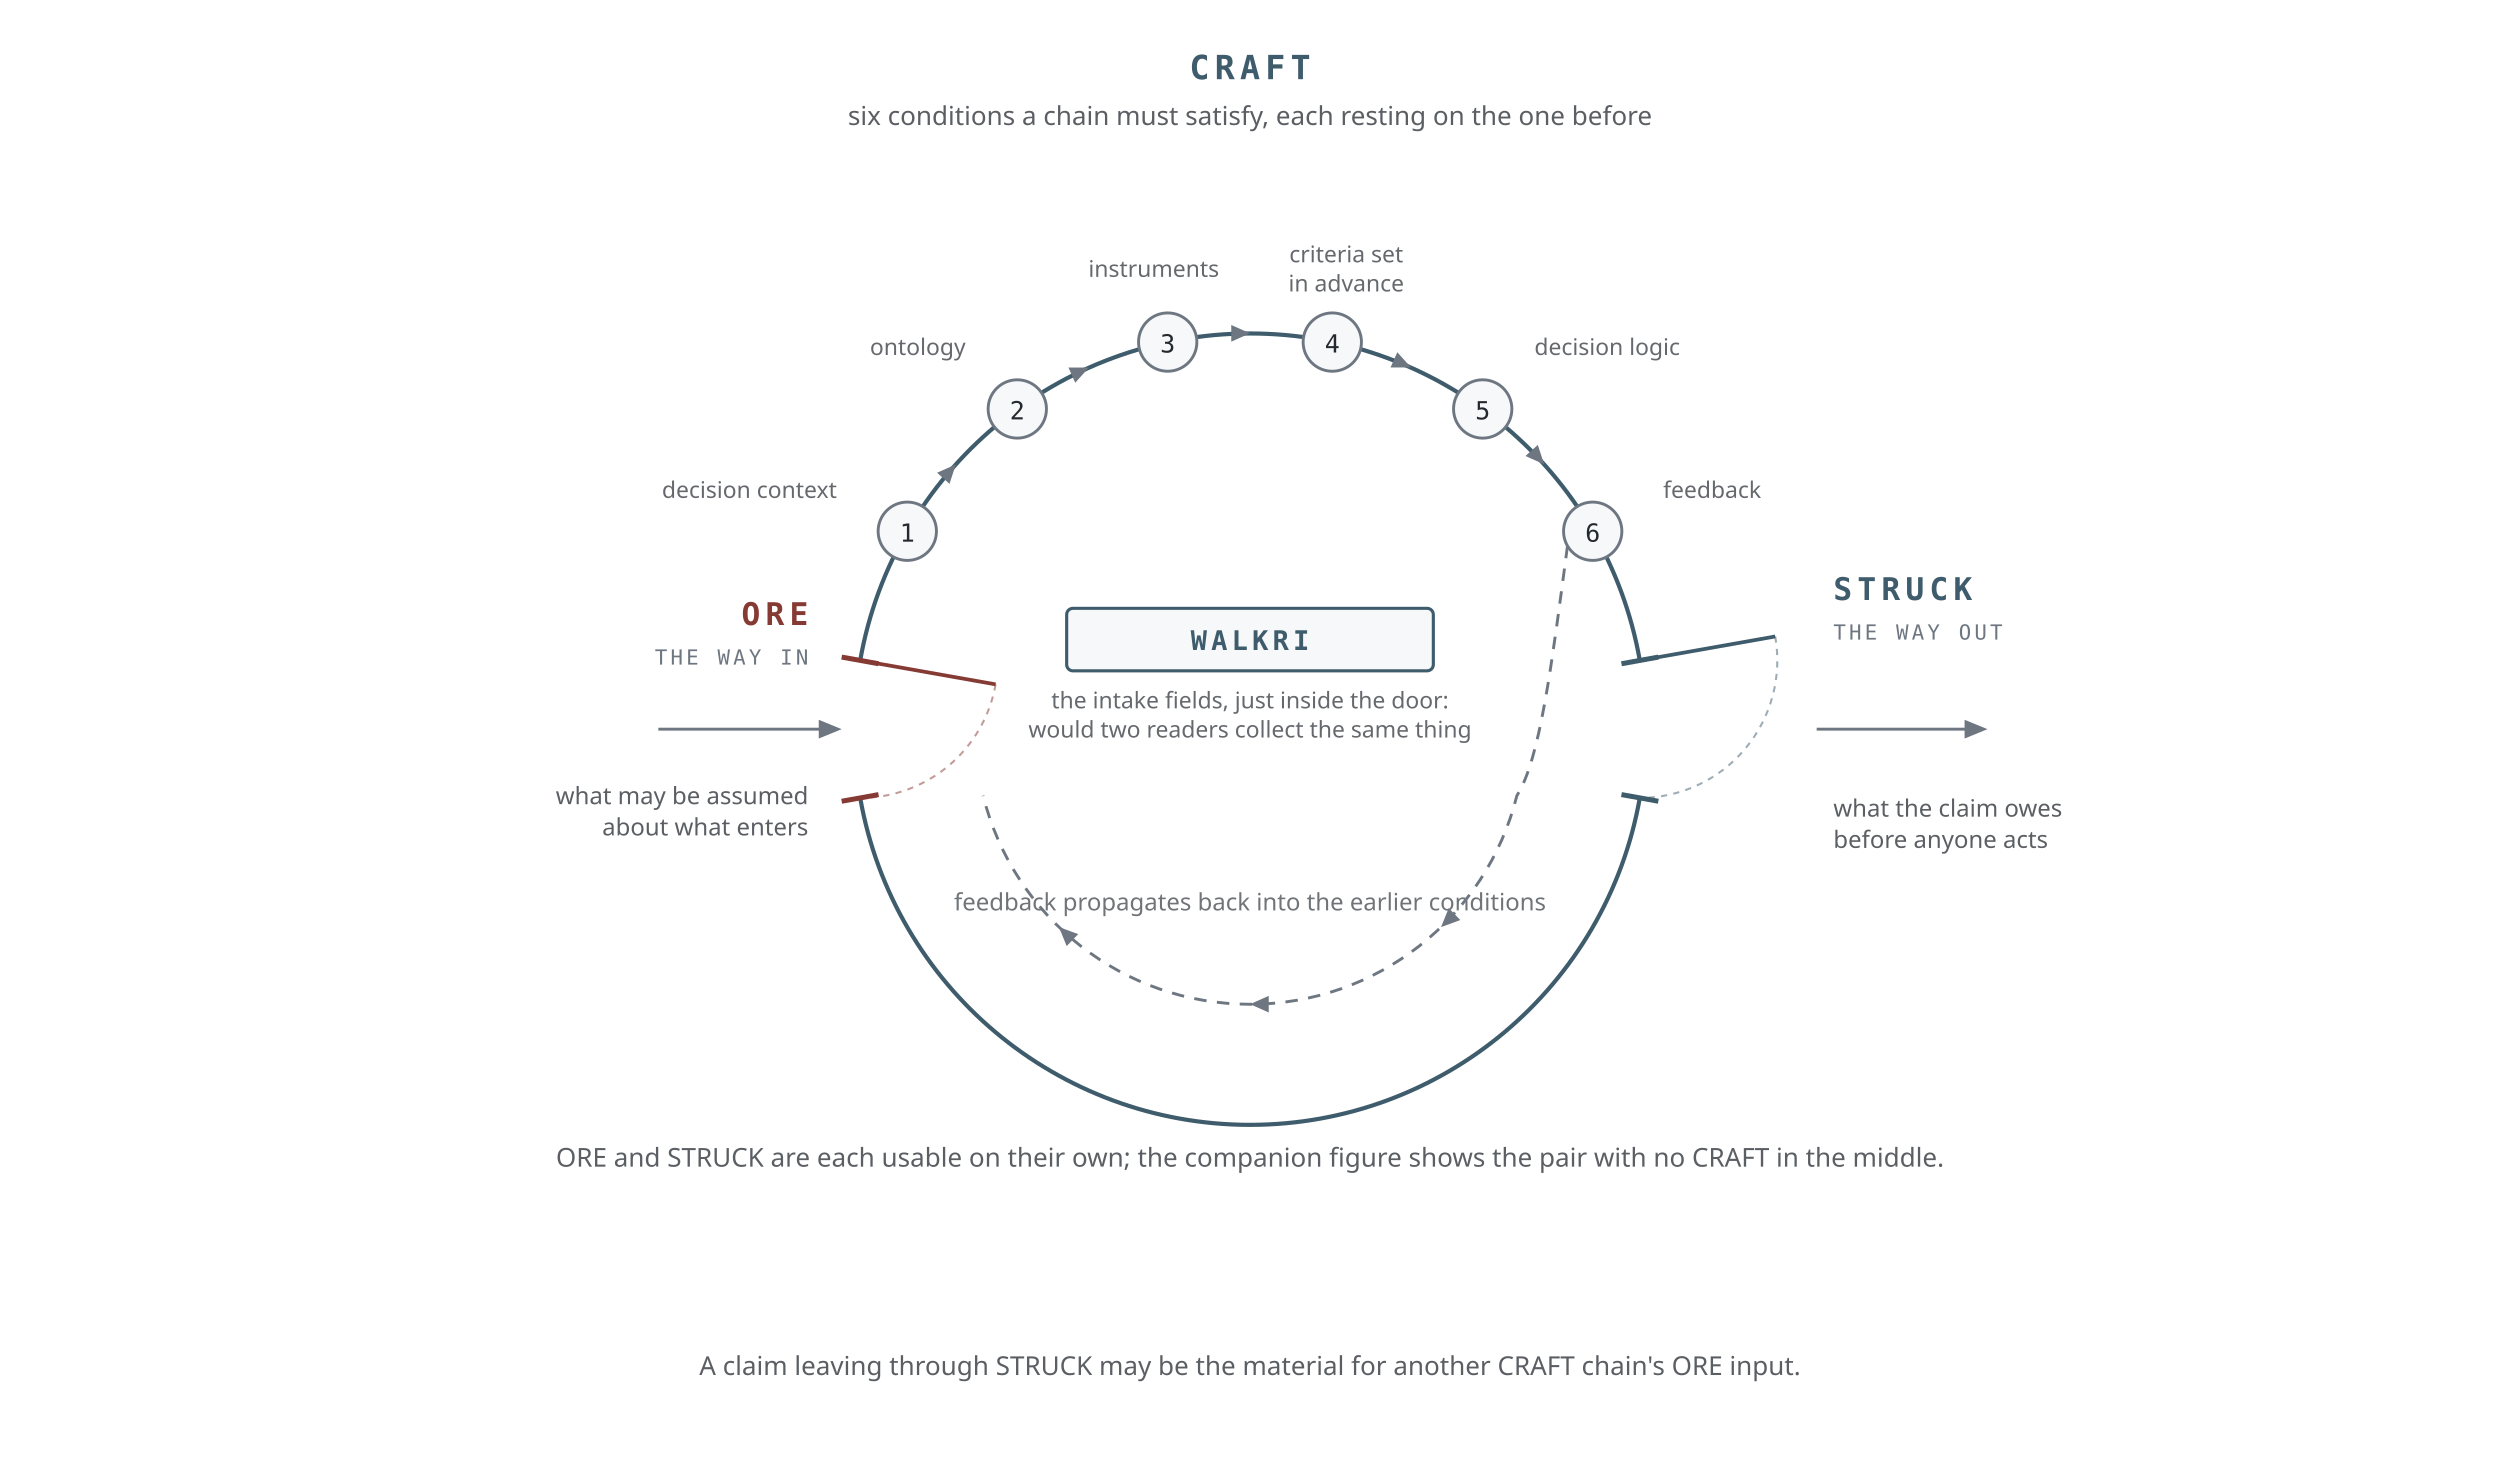
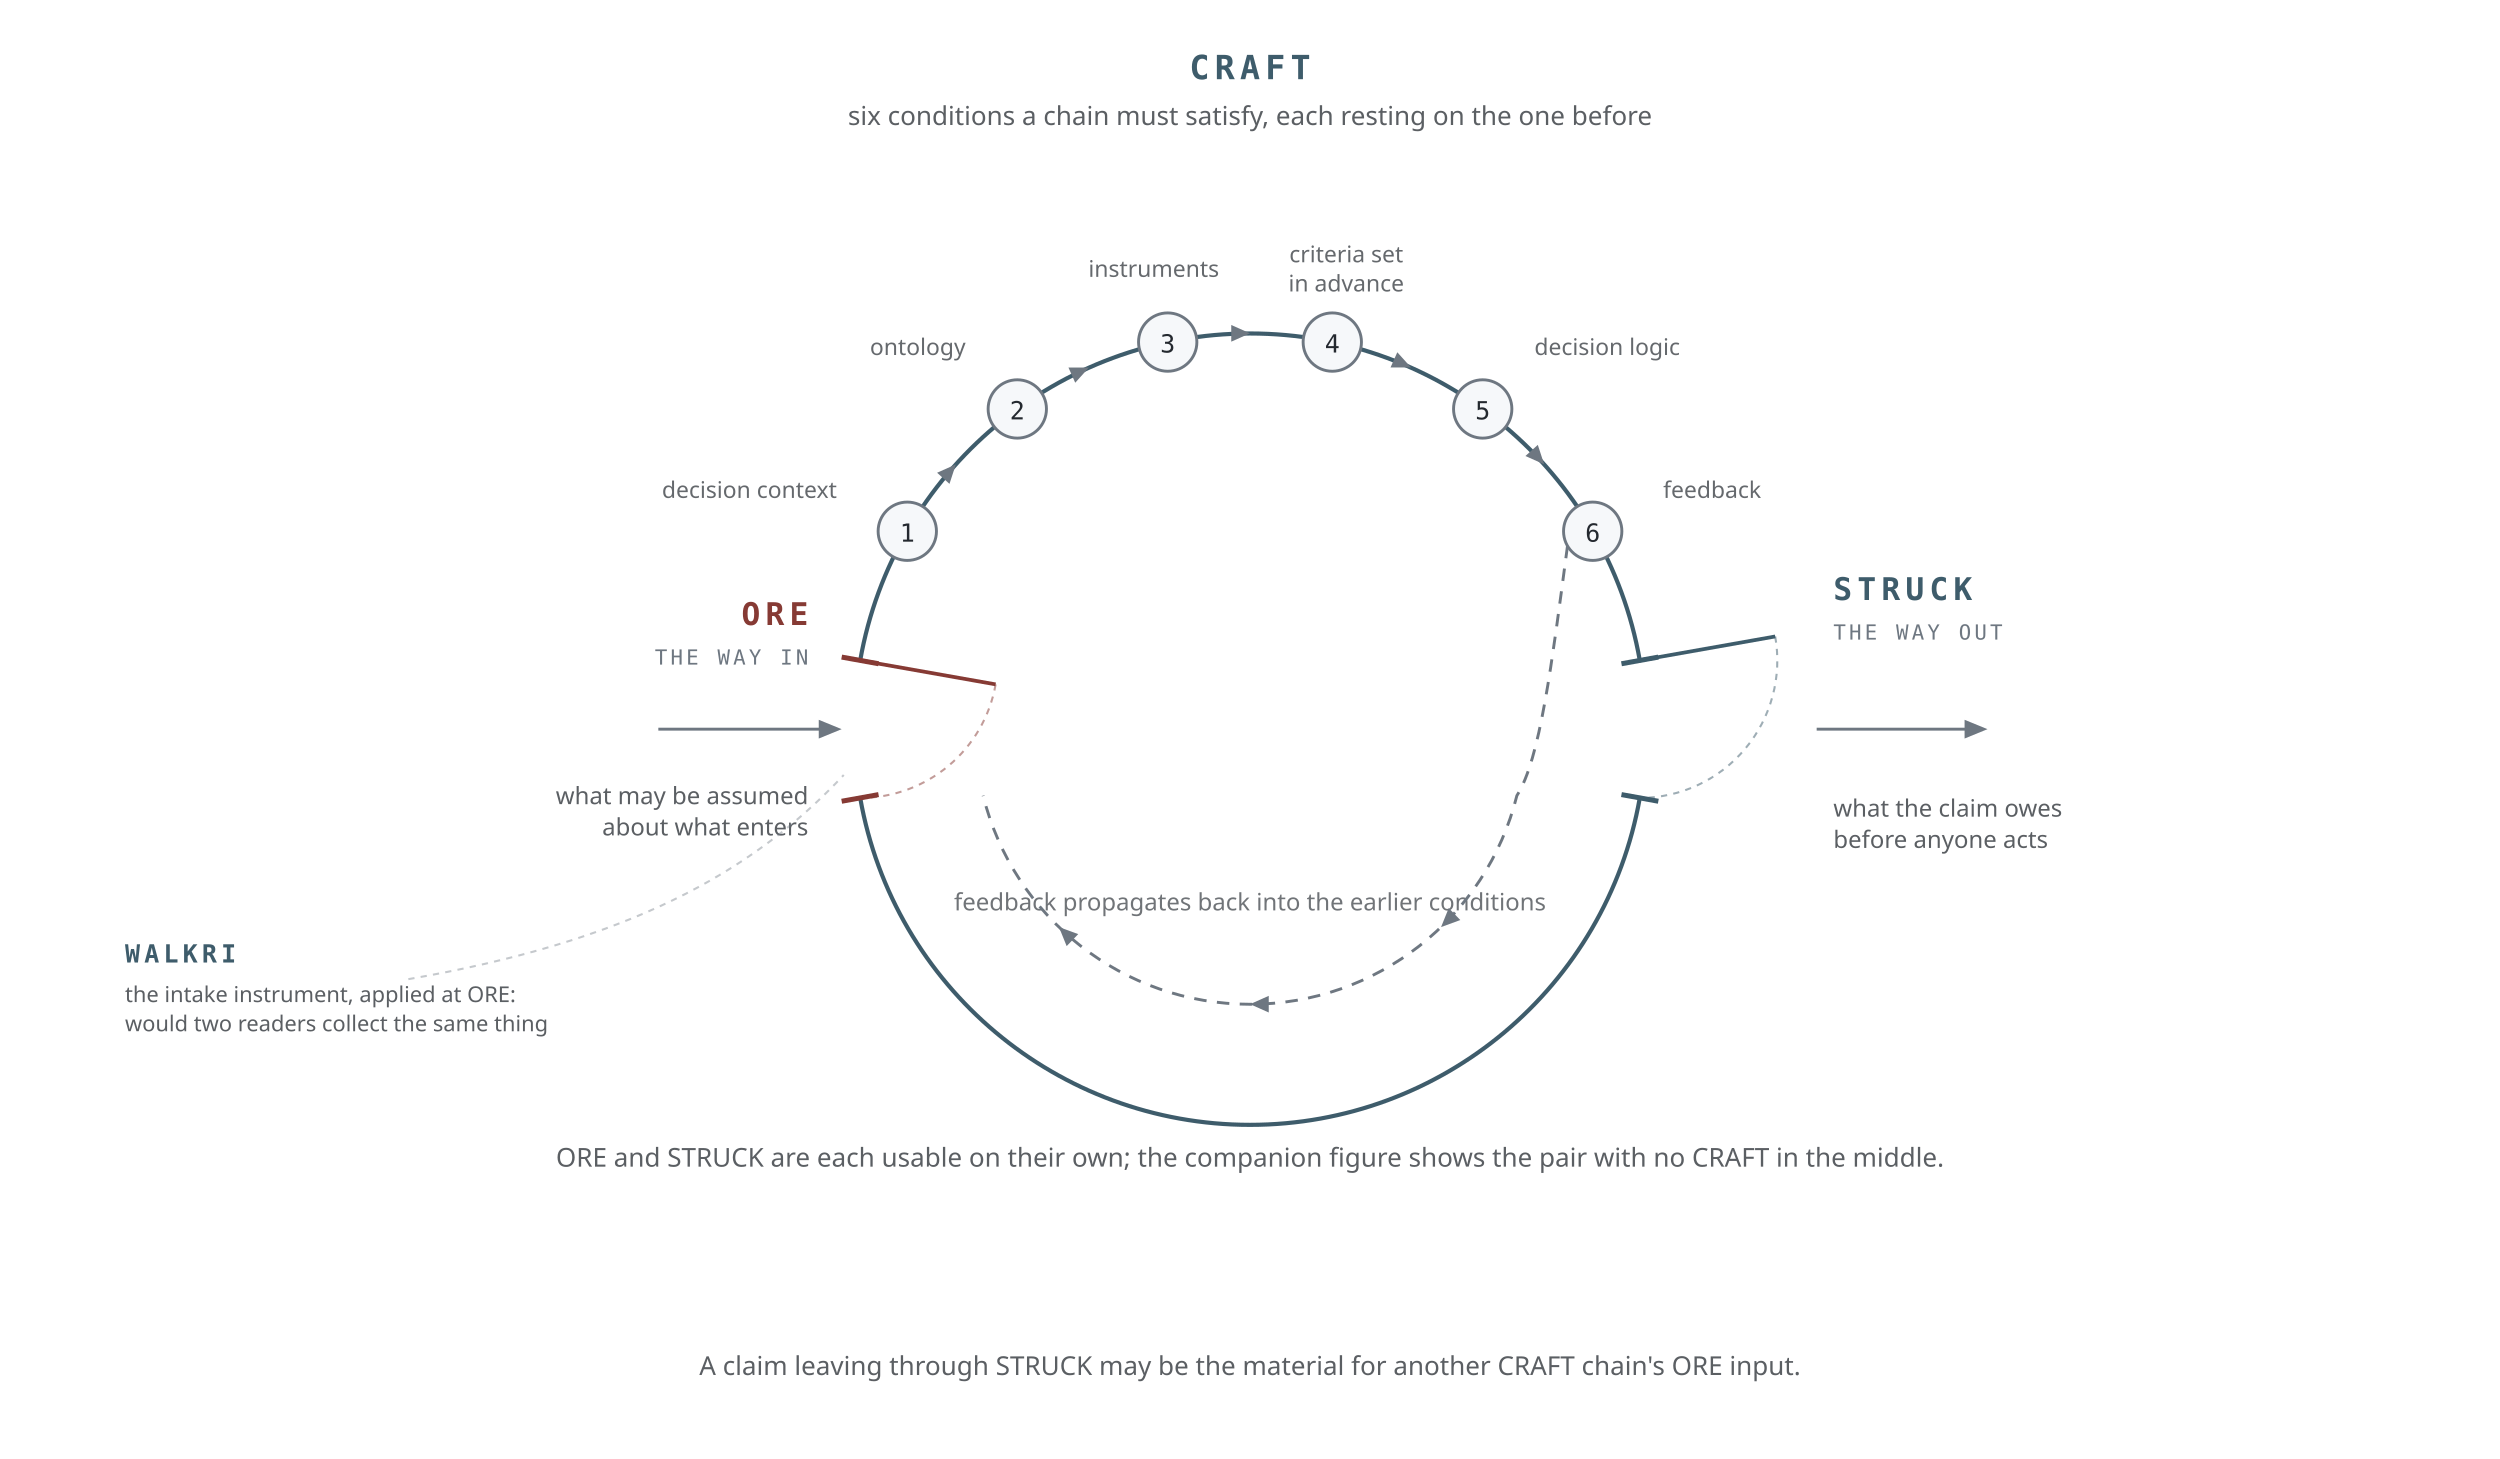
<svg xmlns="http://www.w3.org/2000/svg" viewBox="0 0 1200 700" fill="none">
-   <text x="600" y="38" text-anchor="middle" font-family="ui-monospace, monospace" font-size="16" letter-spacing="2.5" fill="#3E5C6B" font-weight="600">CRAFT</text>
-   <text x="600" y="60" text-anchor="middle" font-family="system-ui, sans-serif" font-size="12.5" fill="#24292F" opacity="0.75">six conditions a chain must satisfy, each resting on the one before</text>
-   <path d="M412.9 317.0 A 190 190 0 0 1 787.1 317.0" stroke="#3E5C6B" stroke-width="2" fill="none" />
-   <path d="M787.1 383.0 A 190 190 0 0 1 412.9 383.0" stroke="#3E5C6B" stroke-width="2" fill="none" />
-   <line x1="316" y1="350" x2="396" y2="350" stroke="#6E7781" stroke-width="1.4" />
-   <path d="M404 350 l-11 -4.5 l0 9 z" fill="#6E7781" />
-   <line x1="872" y1="350" x2="946" y2="350" stroke="#6E7781" stroke-width="1.4" />
-   <path d="M954 350 l-11 -4.5 l0 9 z" fill="#6E7781" />
-   <text x="388" y="300" text-anchor="end" font-family="ui-monospace, monospace" font-size="15" letter-spacing="2.5" fill="#863A34" font-weight="600">ORE</text>
-   <text x="388" y="319" text-anchor="end" font-family="ui-monospace, monospace" font-size="10" letter-spacing="1.5" fill="#6E7781">THE WAY IN</text>
-   <text x="388" y="386" text-anchor="end" font-family="system-ui, sans-serif" font-size="11.5" fill="#24292F" opacity="0.75">what may be assumed</text>
-   <text x="388" y="401" text-anchor="end" font-family="system-ui, sans-serif" font-size="11.5" fill="#24292F" opacity="0.75">about what enters</text>
-   <text x="880" y="288" font-family="ui-monospace, monospace" font-size="15" letter-spacing="2.5" fill="#3E5C6B" font-weight="600">STRUCK</text>
-   <text x="880" y="307" font-family="ui-monospace, monospace" font-size="10" letter-spacing="1.5" fill="#6E7781">THE WAY OUT</text>
-   <text x="880" y="392" font-family="system-ui, sans-serif" font-size="11.5" fill="#24292F" opacity="0.75">what the claim owes</text>
-   <text x="880" y="407" font-family="system-ui, sans-serif" font-size="11.5" fill="#24292F" opacity="0.75">before anyone acts</text>
-   <text x="600" y="437" text-anchor="middle" font-family="system-ui, sans-serif" font-size="11.5" fill="#24292F" opacity="0.65">feedback propagates back into the earlier conditions</text>
-   <rect x="512" y="292" width="176" height="30" rx="3" fill="#F6F8FA" stroke="#3E5C6B" stroke-width="1.5" />
-   <text x="600" y="312" text-anchor="middle" font-family="ui-monospace, monospace" font-size="13" letter-spacing="2" fill="#3E5C6B" font-weight="600">WALKRI</text>
-   <text x="600" y="340" text-anchor="middle" font-family="system-ui, sans-serif" font-size="11" fill="#24292F" opacity="0.7">the intake fields, just inside the door:</text>
-   <text x="600" y="354" text-anchor="middle" font-family="system-ui, sans-serif" font-size="11" fill="#24292F" opacity="0.7">would two readers collect the same thing</text>
-   <text x="600" y="560" text-anchor="middle" font-family="system-ui, sans-serif" font-size="12.5" fill="#24292F" opacity="0.75">ORE and STRUCK are each usable on their own; the companion figure shows the pair with no CRAFT in the middle.</text>
-   <text x="600" y="660" text-anchor="middle" font-family="system-ui, sans-serif" font-size="12.5" fill="#24292F" opacity="0.75">A claim leaving through STRUCK may be the material for another CRAFT chain's ORE input.</text>
+   <style>
+ @media (prefers-color-scheme: dark) {
+   .t-slate { fill: #8CADBE; }
+   .t-ore   { fill: #D08A82; }
+   .t-muted { fill: #9DA7B0; }
+   .t-body  { fill: #ADBAC7; }
+   .k-slate { stroke: #8CADBE; }
+   .k-ore   { stroke: #D08A82; }
+   .k-muted { stroke: #9DA7B0; }
+ }
+ </style>
+   <text class="t-slate" x="600" y="38" text-anchor="middle" font-family="ui-monospace, monospace" font-size="16" letter-spacing="2.5" fill="#3E5C6B" font-weight="600">CRAFT</text>
+   <text class="t-body" x="600" y="60" text-anchor="middle" font-family="system-ui, sans-serif" font-size="12.5" fill="#24292F" opacity="0.75">six conditions a chain must satisfy, each resting on the one before</text>
+   <path class="k-slate" d="M412.9 317.0 A 190 190 0 0 1 787.1 317.0" stroke="#3E5C6B" stroke-width="2" fill="none" />
+   <path class="k-slate" d="M787.1 383.0 A 190 190 0 0 1 412.9 383.0" stroke="#3E5C6B" stroke-width="2" fill="none" />
+   <line class="k-muted" x1="316" y1="350" x2="396" y2="350" stroke="#6E7781" stroke-width="1.4" />
+   <path class="t-muted" d="M404 350 l-11 -4.5 l0 9 z" fill="#6E7781" />
+   <line class="k-muted" x1="872" y1="350" x2="946" y2="350" stroke="#6E7781" stroke-width="1.4" />
+   <path class="t-muted" d="M954 350 l-11 -4.5 l0 9 z" fill="#6E7781" />
+   <text class="t-ore" x="388" y="300" text-anchor="end" font-family="ui-monospace, monospace" font-size="15" letter-spacing="2.5" fill="#863A34" font-weight="600">ORE</text>
+   <text class="t-muted" x="388" y="319" text-anchor="end" font-family="ui-monospace, monospace" font-size="10" letter-spacing="1.5" fill="#6E7781">THE WAY IN</text>
+   <text class="t-body" x="388" y="386" text-anchor="end" font-family="system-ui, sans-serif" font-size="11.5" fill="#24292F" opacity="0.75">what may be assumed</text>
+   <text class="t-body" x="388" y="401" text-anchor="end" font-family="system-ui, sans-serif" font-size="11.5" fill="#24292F" opacity="0.75">about what enters</text>
+   <text class="t-slate" x="880" y="288" font-family="ui-monospace, monospace" font-size="15" letter-spacing="2.5" fill="#3E5C6B" font-weight="600">STRUCK</text>
+   <text class="t-muted" x="880" y="307" font-family="ui-monospace, monospace" font-size="10" letter-spacing="1.5" fill="#6E7781">THE WAY OUT</text>
+   <text class="t-body" x="880" y="392" font-family="system-ui, sans-serif" font-size="11.5" fill="#24292F" opacity="0.75">what the claim owes</text>
+   <text class="t-body" x="880" y="407" font-family="system-ui, sans-serif" font-size="11.5" fill="#24292F" opacity="0.75">before anyone acts</text>
+   <text class="t-body" x="600" y="437" text-anchor="middle" font-family="system-ui, sans-serif" font-size="11.5" fill="#24292F" opacity="0.65">feedback propagates back into the earlier conditions</text>
+   <text class="t-body" x="600" y="560" text-anchor="middle" font-family="system-ui, sans-serif" font-size="12.5" fill="#24292F" opacity="0.75">ORE and STRUCK are each usable on their own; the companion figure shows the pair with no CRAFT in the middle.</text>
+   <text class="t-body" x="600" y="660" text-anchor="middle" font-family="system-ui, sans-serif" font-size="12.5" fill="#24292F" opacity="0.75">A claim leaving through STRUCK may be the material for another CRAFT chain's ORE input.</text>
  <circle cx="435.5" cy="255.0" r="14" fill="#F6F8FA" stroke="#6E7781" stroke-width="1.4" />
  <text x="435.5" y="260.0" text-anchor="middle" font-family="ui-monospace, monospace" font-size="12" fill="#24292F">1</text>
-   <text x="401.7" y="239.0" text-anchor="end" font-family="system-ui, sans-serif" font-size="11" fill="#24292F" opacity="0.7">decision context</text>
+   <text class="t-body" x="401.7" y="239.0" text-anchor="end" font-family="system-ui, sans-serif" font-size="11" fill="#24292F" opacity="0.7">decision context</text>
  <circle cx="488.3" cy="196.3" r="14" fill="#F6F8FA" stroke="#6E7781" stroke-width="1.4" />
  <text x="488.3" y="201.3" text-anchor="middle" font-family="ui-monospace, monospace" font-size="12" fill="#24292F">2</text>
-   <text x="463.5" y="170.4" text-anchor="end" font-family="system-ui, sans-serif" font-size="11" fill="#24292F" opacity="0.7">ontology</text>
+   <text class="t-body" x="463.5" y="170.4" text-anchor="end" font-family="system-ui, sans-serif" font-size="11" fill="#24292F" opacity="0.7">ontology</text>
  <circle cx="560.5" cy="164.2" r="14" fill="#F6F8FA" stroke="#6E7781" stroke-width="1.4" />
  <text x="560.5" y="169.2" text-anchor="middle" font-family="ui-monospace, monospace" font-size="12" fill="#24292F">3</text>
-   <text x="553.8" y="132.9" text-anchor="middle" font-family="system-ui, sans-serif" font-size="11" fill="#24292F" opacity="0.7">instruments</text>
+   <text class="t-body" x="553.8" y="132.9" text-anchor="middle" font-family="system-ui, sans-serif" font-size="11" fill="#24292F" opacity="0.7">instruments</text>
  <circle cx="639.5" cy="164.2" r="14" fill="#F6F8FA" stroke="#6E7781" stroke-width="1.4" />
  <text x="639.5" y="169.2" text-anchor="middle" font-family="ui-monospace, monospace" font-size="12" fill="#24292F">4</text>
-   <text x="646.2" y="125.9" text-anchor="middle" font-family="system-ui, sans-serif" font-size="11" fill="#24292F" opacity="0.7">criteria set</text>
-   <text x="646.2" y="139.9" text-anchor="middle" font-family="system-ui, sans-serif" font-size="11" fill="#24292F" opacity="0.7">in advance</text>
+   <text class="t-body" x="646.2" y="125.9" text-anchor="middle" font-family="system-ui, sans-serif" font-size="11" fill="#24292F" opacity="0.7">criteria set</text>
+   <text class="t-body" x="646.2" y="139.9" text-anchor="middle" font-family="system-ui, sans-serif" font-size="11" fill="#24292F" opacity="0.7">in advance</text>
  <circle cx="711.7" cy="196.3" r="14" fill="#F6F8FA" stroke="#6E7781" stroke-width="1.4" />
  <text x="711.7" y="201.3" text-anchor="middle" font-family="ui-monospace, monospace" font-size="12" fill="#24292F">5</text>
-   <text x="736.5" y="170.4" text-anchor="start" font-family="system-ui, sans-serif" font-size="11" fill="#24292F" opacity="0.7">decision logic</text>
+   <text class="t-body" x="736.5" y="170.4" text-anchor="start" font-family="system-ui, sans-serif" font-size="11" fill="#24292F" opacity="0.7">decision logic</text>
  <circle cx="764.5" cy="255.0" r="14" fill="#F6F8FA" stroke="#6E7781" stroke-width="1.4" />
  <text x="764.5" y="260.0" text-anchor="middle" font-family="ui-monospace, monospace" font-size="12" fill="#24292F">6</text>
-   <text x="798.3" y="239.0" text-anchor="start" font-family="system-ui, sans-serif" font-size="11" fill="#24292F" opacity="0.7">feedback</text>
-   <path d="M458.8 222.9 l-9 -4 l0 8 z" fill="#6E7781" transform="rotate(-48.0 458.8 222.9)" />
-   <path d="M522.7 176.4 l-9 -4 l0 8 z" fill="#6E7781" transform="rotate(-24.0 522.7 176.4)" />
-   <path d="M600.0 160.0 l-9 -4 l0 8 z" fill="#6E7781" transform="rotate(0.0 600.0 160.0)" />
-   <path d="M677.3 176.4 l-9 -4 l0 8 z" fill="#6E7781" transform="rotate(24.0 677.3 176.4)" />
-   <path d="M741.2 222.9 l-9 -4 l0 8 z" fill="#6E7781" transform="rotate(48.0 741.2 222.9)" />
-   <path d="M691.7 445.0 l-9 -4 l0 8 z" fill="#6E7781" transform="rotate(136.0 691.7 445.0)" />
-   <path d="M600.0 482.0 l-9 -4 l0 8 z" fill="#6E7781" transform="rotate(180.0 600.0 482.0)" />
-   <path d="M508.3 445.0 l-9 -4 l0 8 z" fill="#6E7781" transform="rotate(-136.0 508.3 445.0)" />
-   <line x1="421.7" y1="318.6" x2="404.0" y2="315.4" stroke="#863A34" stroke-width="2.4" />
-   <line x1="421.7" y1="381.4" x2="404.0" y2="384.6" stroke="#863A34" stroke-width="2.4" />
-   <line x1="412.9" y1="317.0" x2="477.9" y2="328.5" stroke="#863A34" stroke-width="1.8" />
-   <path d="M477.9 328.5 A 66.0 66.0 0 0 1 412.9 383.0" stroke="#863A34" stroke-width="1" stroke-dasharray="3 3" fill="none" opacity="0.5" />
-   <line x1="778.3" y1="381.4" x2="796.0" y2="384.6" stroke="#3E5C6B" stroke-width="2.4" />
-   <line x1="778.3" y1="318.6" x2="796.0" y2="315.4" stroke="#3E5C6B" stroke-width="2.4" />
-   <line x1="787.1" y1="317.0" x2="852.1" y2="305.5" stroke="#3E5C6B" stroke-width="1.8" />
-   <path d="M852.1 305.5 A 66.0 66.0 0 0 1 787.1 383.0" stroke="#3E5C6B" stroke-width="1" stroke-dasharray="3 3" fill="none" opacity="0.5" />
-   <path d="M752.4 262.0 C 744.8 319.2, 739.2 364.6, 728.1 381.9 A 132 132 0 0 1 471.9 381.9" stroke="#6E7781" stroke-width="1.4" stroke-dasharray="6 5" fill="none" />
+   <text class="t-body" x="798.3" y="239.0" text-anchor="start" font-family="system-ui, sans-serif" font-size="11" fill="#24292F" opacity="0.7">feedback</text>
+   <path class="t-muted" d="M458.8 222.9 l-9 -4 l0 8 z" fill="#6E7781" transform="rotate(-48.0 458.8 222.9)" />
+   <path class="t-muted" d="M522.7 176.4 l-9 -4 l0 8 z" fill="#6E7781" transform="rotate(-24.0 522.7 176.4)" />
+   <path class="t-muted" d="M600.0 160.0 l-9 -4 l0 8 z" fill="#6E7781" transform="rotate(0.0 600.0 160.0)" />
+   <path class="t-muted" d="M677.3 176.4 l-9 -4 l0 8 z" fill="#6E7781" transform="rotate(24.0 677.3 176.4)" />
+   <path class="t-muted" d="M741.2 222.9 l-9 -4 l0 8 z" fill="#6E7781" transform="rotate(48.0 741.2 222.9)" />
+   <path class="t-muted" d="M691.7 445.0 l-9 -4 l0 8 z" fill="#6E7781" transform="rotate(136.0 691.7 445.0)" />
+   <path class="t-muted" d="M600.0 482.0 l-9 -4 l0 8 z" fill="#6E7781" transform="rotate(180.0 600.0 482.0)" />
+   <path class="t-muted" d="M508.3 445.0 l-9 -4 l0 8 z" fill="#6E7781" transform="rotate(-136.0 508.3 445.0)" />
+   <line class="k-ore" x1="421.7" y1="318.6" x2="404.0" y2="315.4" stroke="#863A34" stroke-width="2.4" />
+   <line class="k-ore" x1="421.7" y1="381.4" x2="404.0" y2="384.6" stroke="#863A34" stroke-width="2.4" />
+   <line class="k-ore" x1="412.9" y1="317.0" x2="477.9" y2="328.5" stroke="#863A34" stroke-width="1.8" />
+   <path class="k-ore" d="M477.9 328.5 A 66.0 66.0 0 0 1 412.9 383.0" stroke="#863A34" stroke-width="1" stroke-dasharray="3 3" fill="none" opacity="0.5" />
+   <line class="k-slate" x1="778.3" y1="381.4" x2="796.0" y2="384.6" stroke="#3E5C6B" stroke-width="2.4" />
+   <line class="k-slate" x1="778.3" y1="318.6" x2="796.0" y2="315.4" stroke="#3E5C6B" stroke-width="2.4" />
+   <line class="k-slate" x1="787.1" y1="317.0" x2="852.1" y2="305.5" stroke="#3E5C6B" stroke-width="1.8" />
+   <path class="k-slate" d="M852.1 305.5 A 66.0 66.0 0 0 1 787.1 383.0" stroke="#3E5C6B" stroke-width="1" stroke-dasharray="3 3" fill="none" opacity="0.5" />
+   <path class="k-muted" d="M752.4 262.0 C 744.8 319.2, 739.2 364.6, 728.1 381.9 A 132 132 0 0 1 471.9 381.9" stroke="#6E7781" stroke-width="1.4" stroke-dasharray="6 5" fill="none" />
+   <path class="k-muted" d="M196 470 C 300 452, 360 420, 405 372" stroke="#6E7781" stroke-width="1" stroke-dasharray="3 3" fill="none" opacity="0.4" />
+   <text class="t-slate" x="60" y="462" font-family="ui-monospace, monospace" font-size="12" letter-spacing="2" fill="#3E5C6B" font-weight="600">WALKRI</text>
+   <text class="t-body" x="60" y="481" font-family="system-ui, sans-serif" font-size="10.5" fill="#24292F" opacity="0.75">the intake instrument, applied at ORE:</text>
+   <text class="t-body" x="60" y="495" font-family="system-ui, sans-serif" font-size="10.5" fill="#24292F" opacity="0.75">would two readers collect the same thing</text>
</svg>
